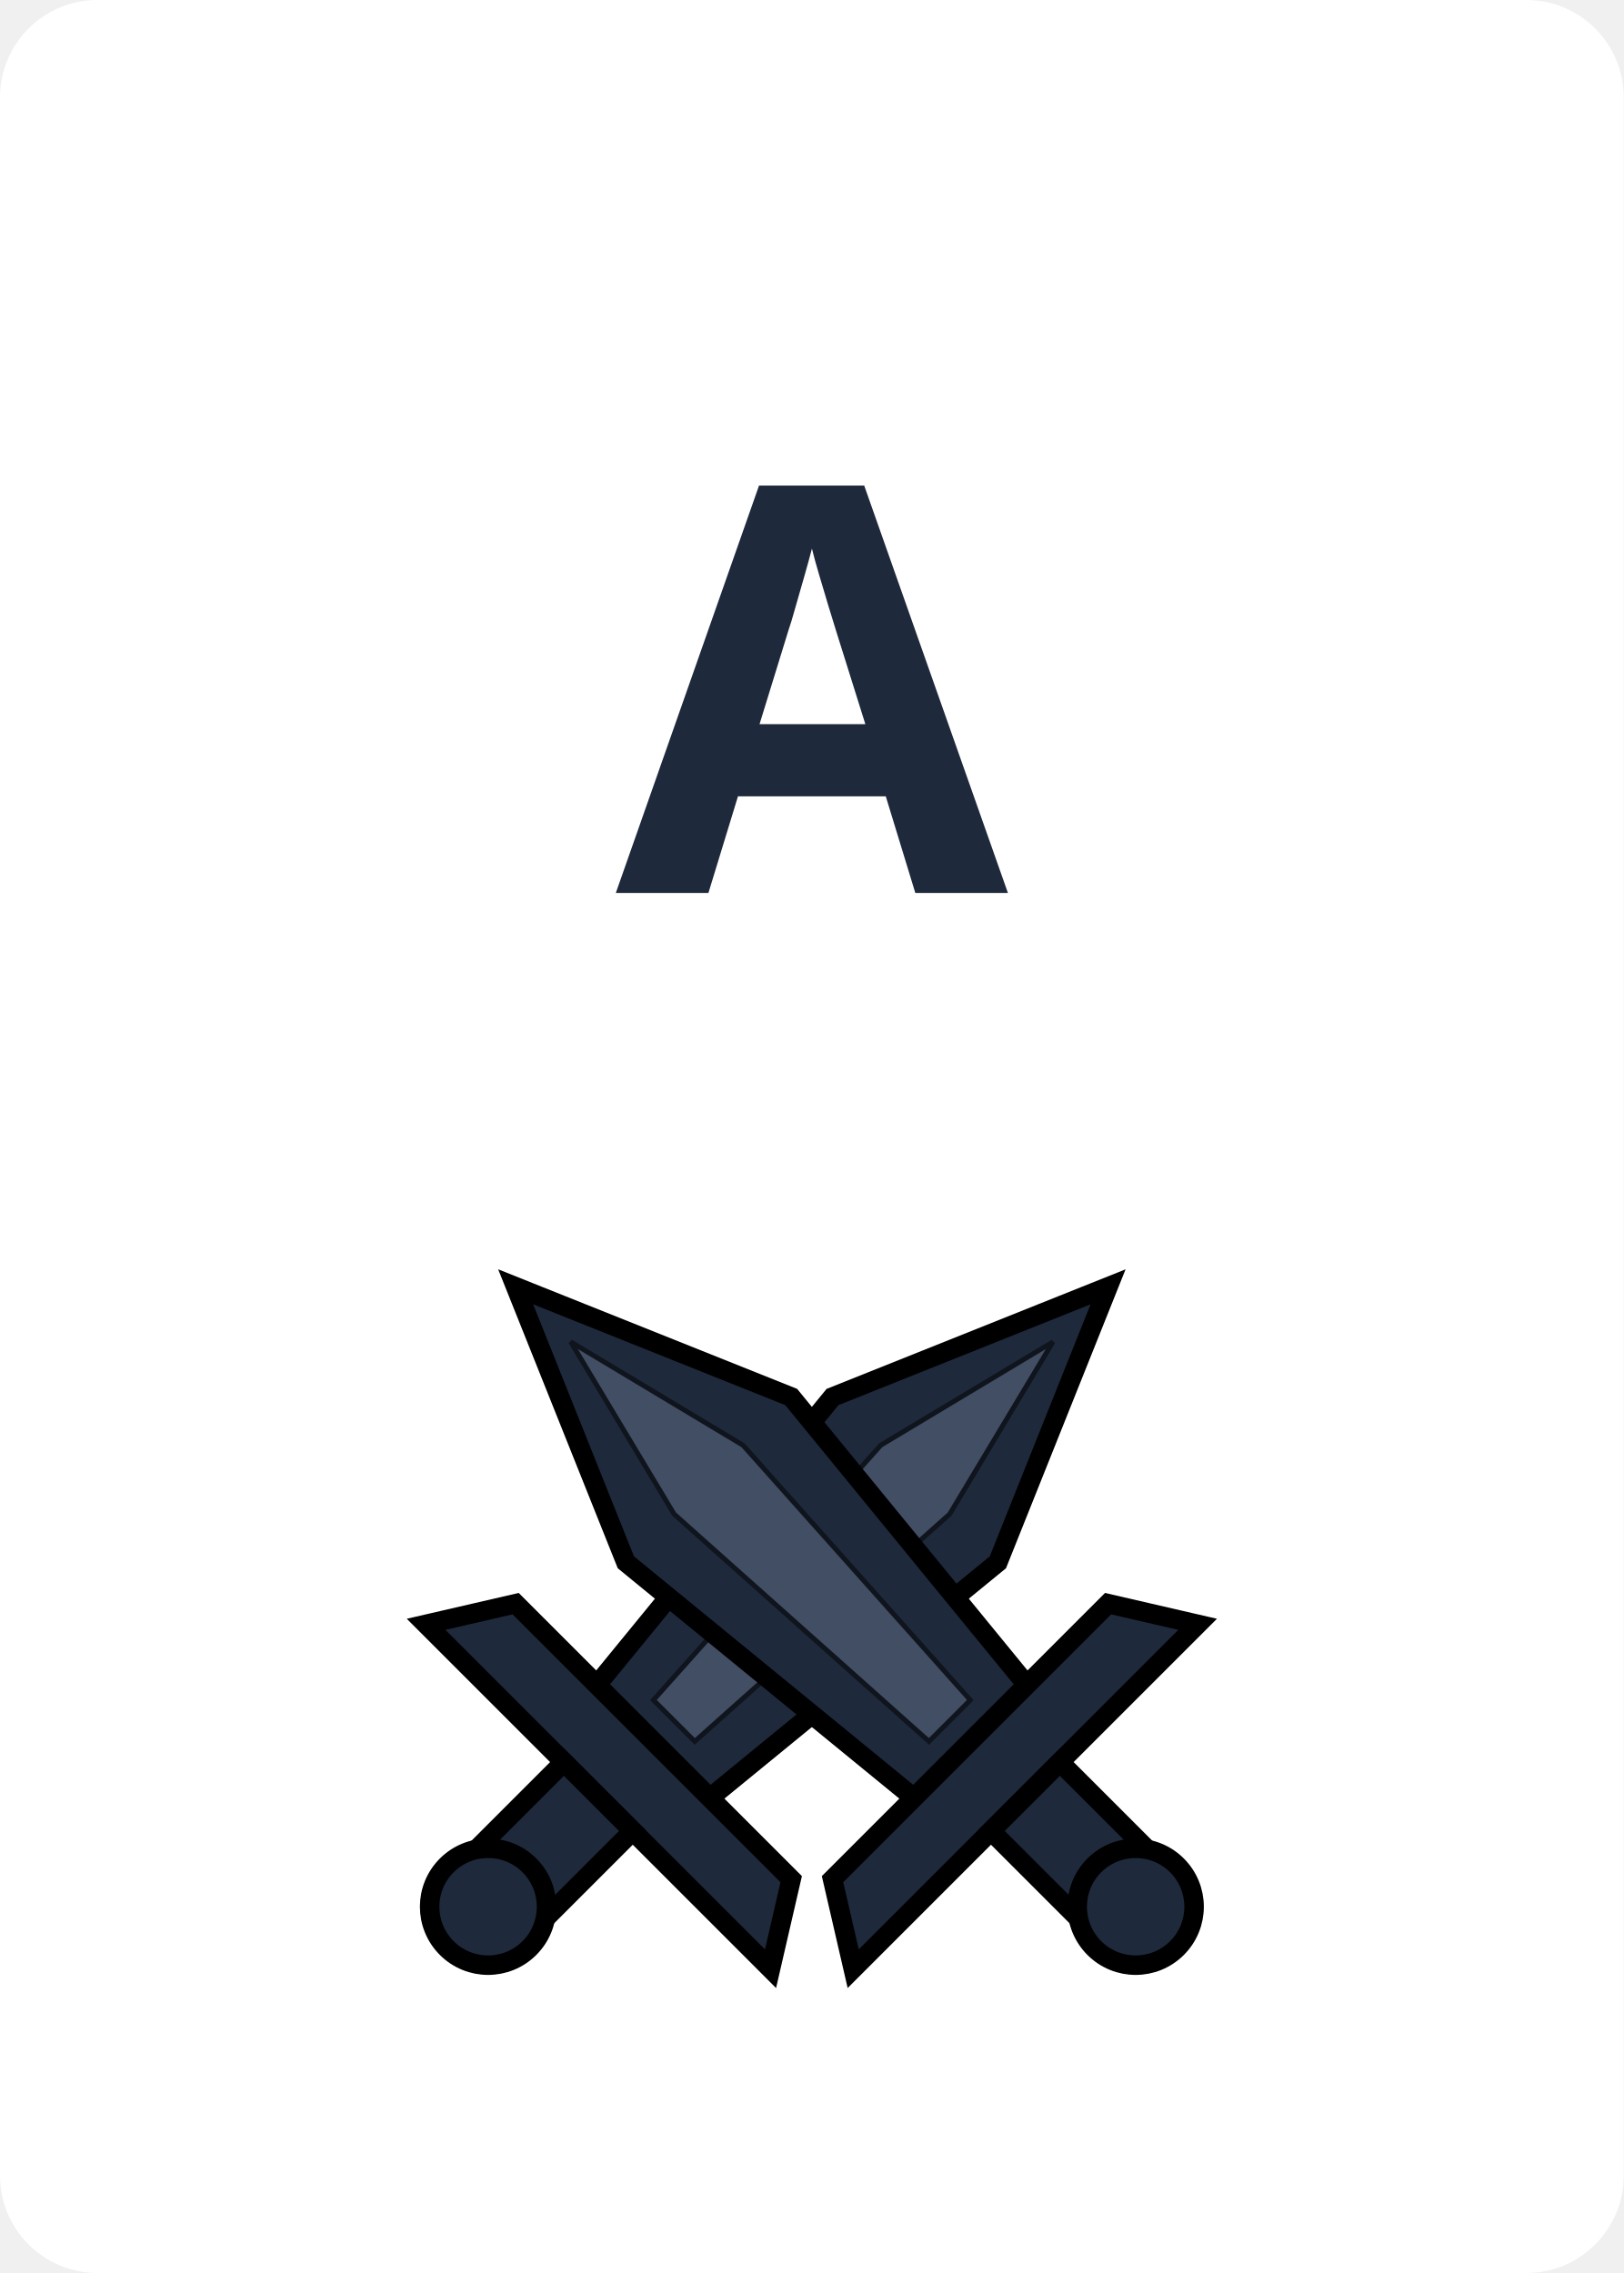
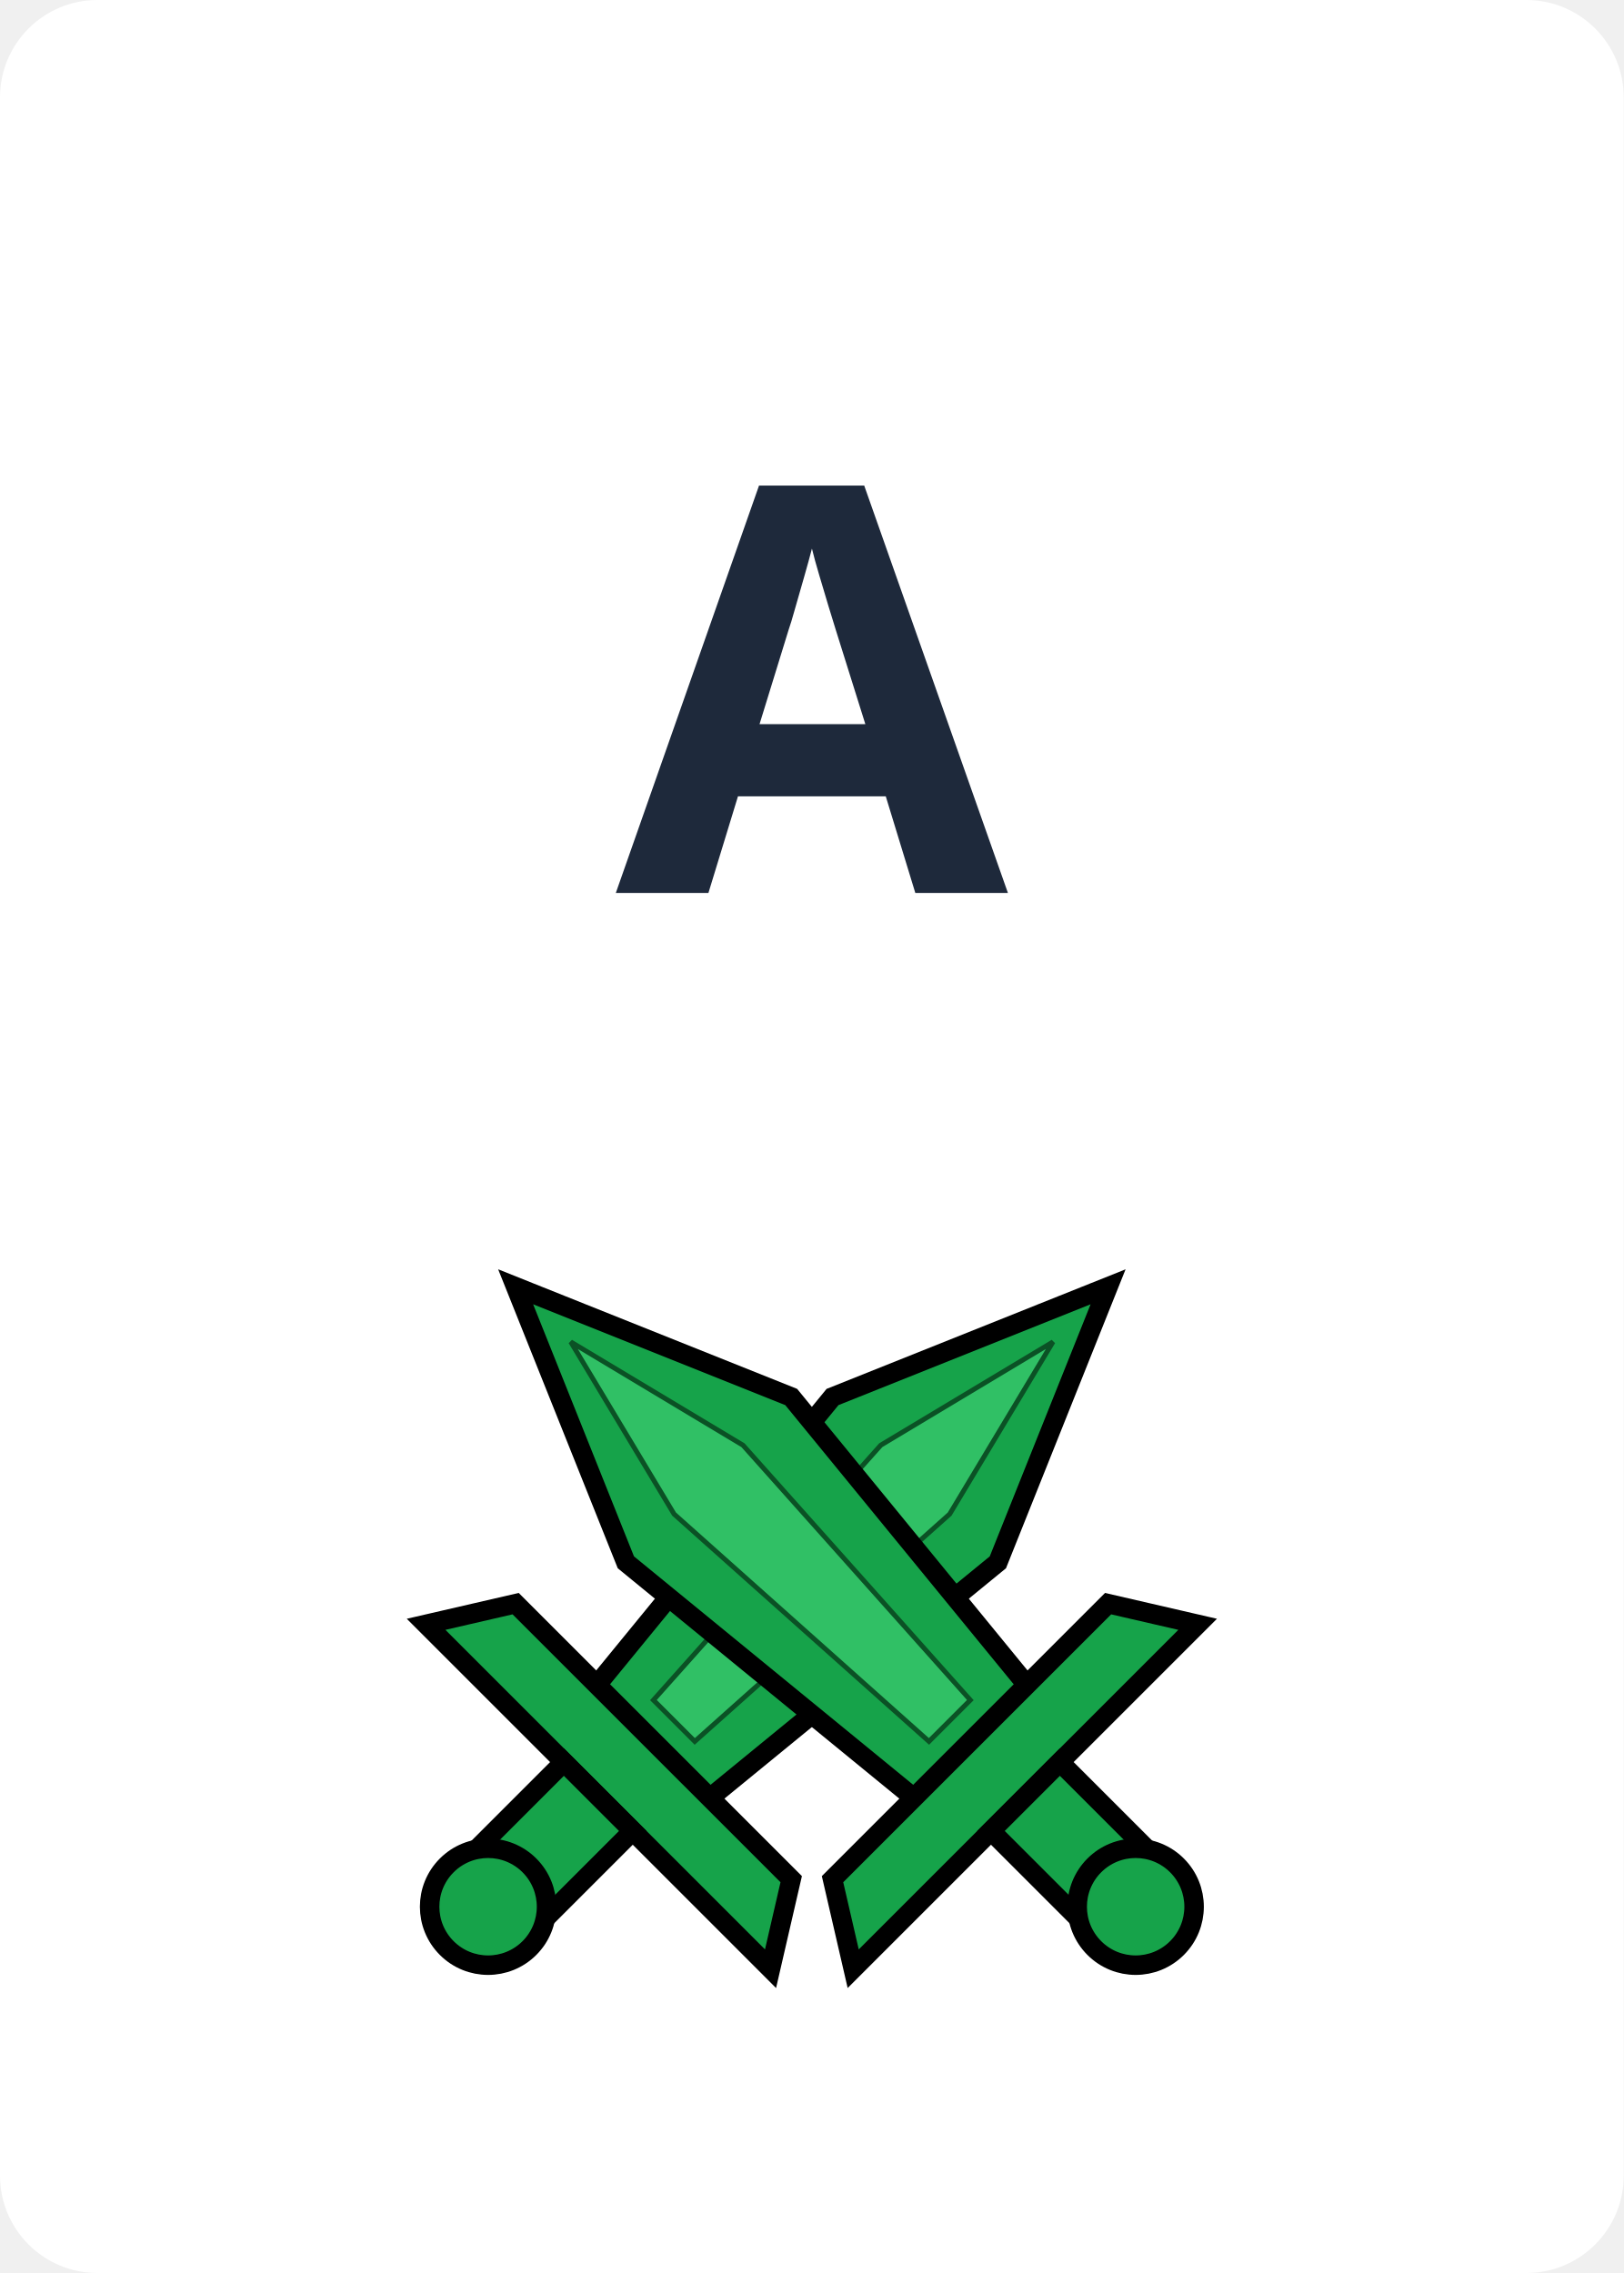
<svg xmlns="http://www.w3.org/2000/svg" width="200" height="280" viewBox="0 0 200 280">
  <rect width="200" height="280" rx="12" fill="white" />
  <text x="100" y="110" text-anchor="middle" font-family="system-ui, sans-serif" font-size="70" font-weight="900" fill="#1e293b">A</text>
  <g transform="translate(100, 195) scale(1.2) translate(-50, -50)">
    <g transform="translate(5, 5) rotate(45, 45, 45)">
-       <path fill="#1e293b" stroke="black" stroke-width="2" d="M45,2 L57,30 L53,70 L37,70 L33,30 Z" />
-       <path fill="#64748b" opacity="0.5" stroke="black" stroke-width="0.5" d="M45,10 L50,30 L48,65 L42,65 L40,30 Z" />
-       <path fill="#1e293b" stroke="black" stroke-width="2" d="M25,68 L65,68 L70,76 L20,76 Z" />
-       <rect fill="#1e293b" stroke="black" stroke-width="2" x="40" y="76" width="10" height="12" />
-       <circle fill="#1e293b" stroke="black" stroke-width="2" cx="45" cy="92" r="6" />
+       <path fill="#16a34a" stroke="black" stroke-width="2" d="M45,2 L57,30 L53,70 L37,70 L33,30 Z" />
+       <path fill="#4ade80" opacity="0.5" stroke="black" stroke-width="0.5" d="M45,10 L50,30 L48,65 L42,65 L40,30 Z" />
+       <path fill="#16a34a" stroke="black" stroke-width="2" d="M25,68 L65,68 L70,76 L20,76 Z" />
+       <rect fill="#16a34a" stroke="black" stroke-width="2" x="40" y="76" width="10" height="12" />
+       <circle fill="#16a34a" stroke="black" stroke-width="2" cx="45" cy="92" r="6" />
    </g>
    <g transform="translate(-5, 5) rotate(-45, 55, 45)">
-       <path fill="#1e293b" stroke="black" stroke-width="2" d="M55,2 L67,30 L63,70 L47,70 L43,30 Z" />
-       <path fill="#64748b" opacity="0.5" stroke="black" stroke-width="0.5" d="M55,10 L60,30 L58,65 L52,65 L50,30 Z" />
-       <path fill="#1e293b" stroke="black" stroke-width="2" d="M35,68 L75,68 L80,76 L30,76 Z" />
-       <rect fill="#1e293b" stroke="black" stroke-width="2" x="50" y="76" width="10" height="12" />
-       <circle fill="#1e293b" stroke="black" stroke-width="2" cx="55" cy="92" r="6" />
+       <path fill="#16a34a" stroke="black" stroke-width="2" d="M55,2 L67,30 L63,70 L47,70 L43,30 Z" />
+       <path fill="#4ade80" opacity="0.5" stroke="black" stroke-width="0.5" d="M55,10 L60,30 L58,65 L52,65 L50,30 Z" />
+       <path fill="#16a34a" stroke="black" stroke-width="2" d="M35,68 L75,68 L80,76 L30,76 Z" />
+       <rect fill="#16a34a" stroke="black" stroke-width="2" x="50" y="76" width="10" height="12" />
+       <circle fill="#16a34a" stroke="black" stroke-width="2" cx="55" cy="92" r="6" />
    </g>
  </g>
</svg>
